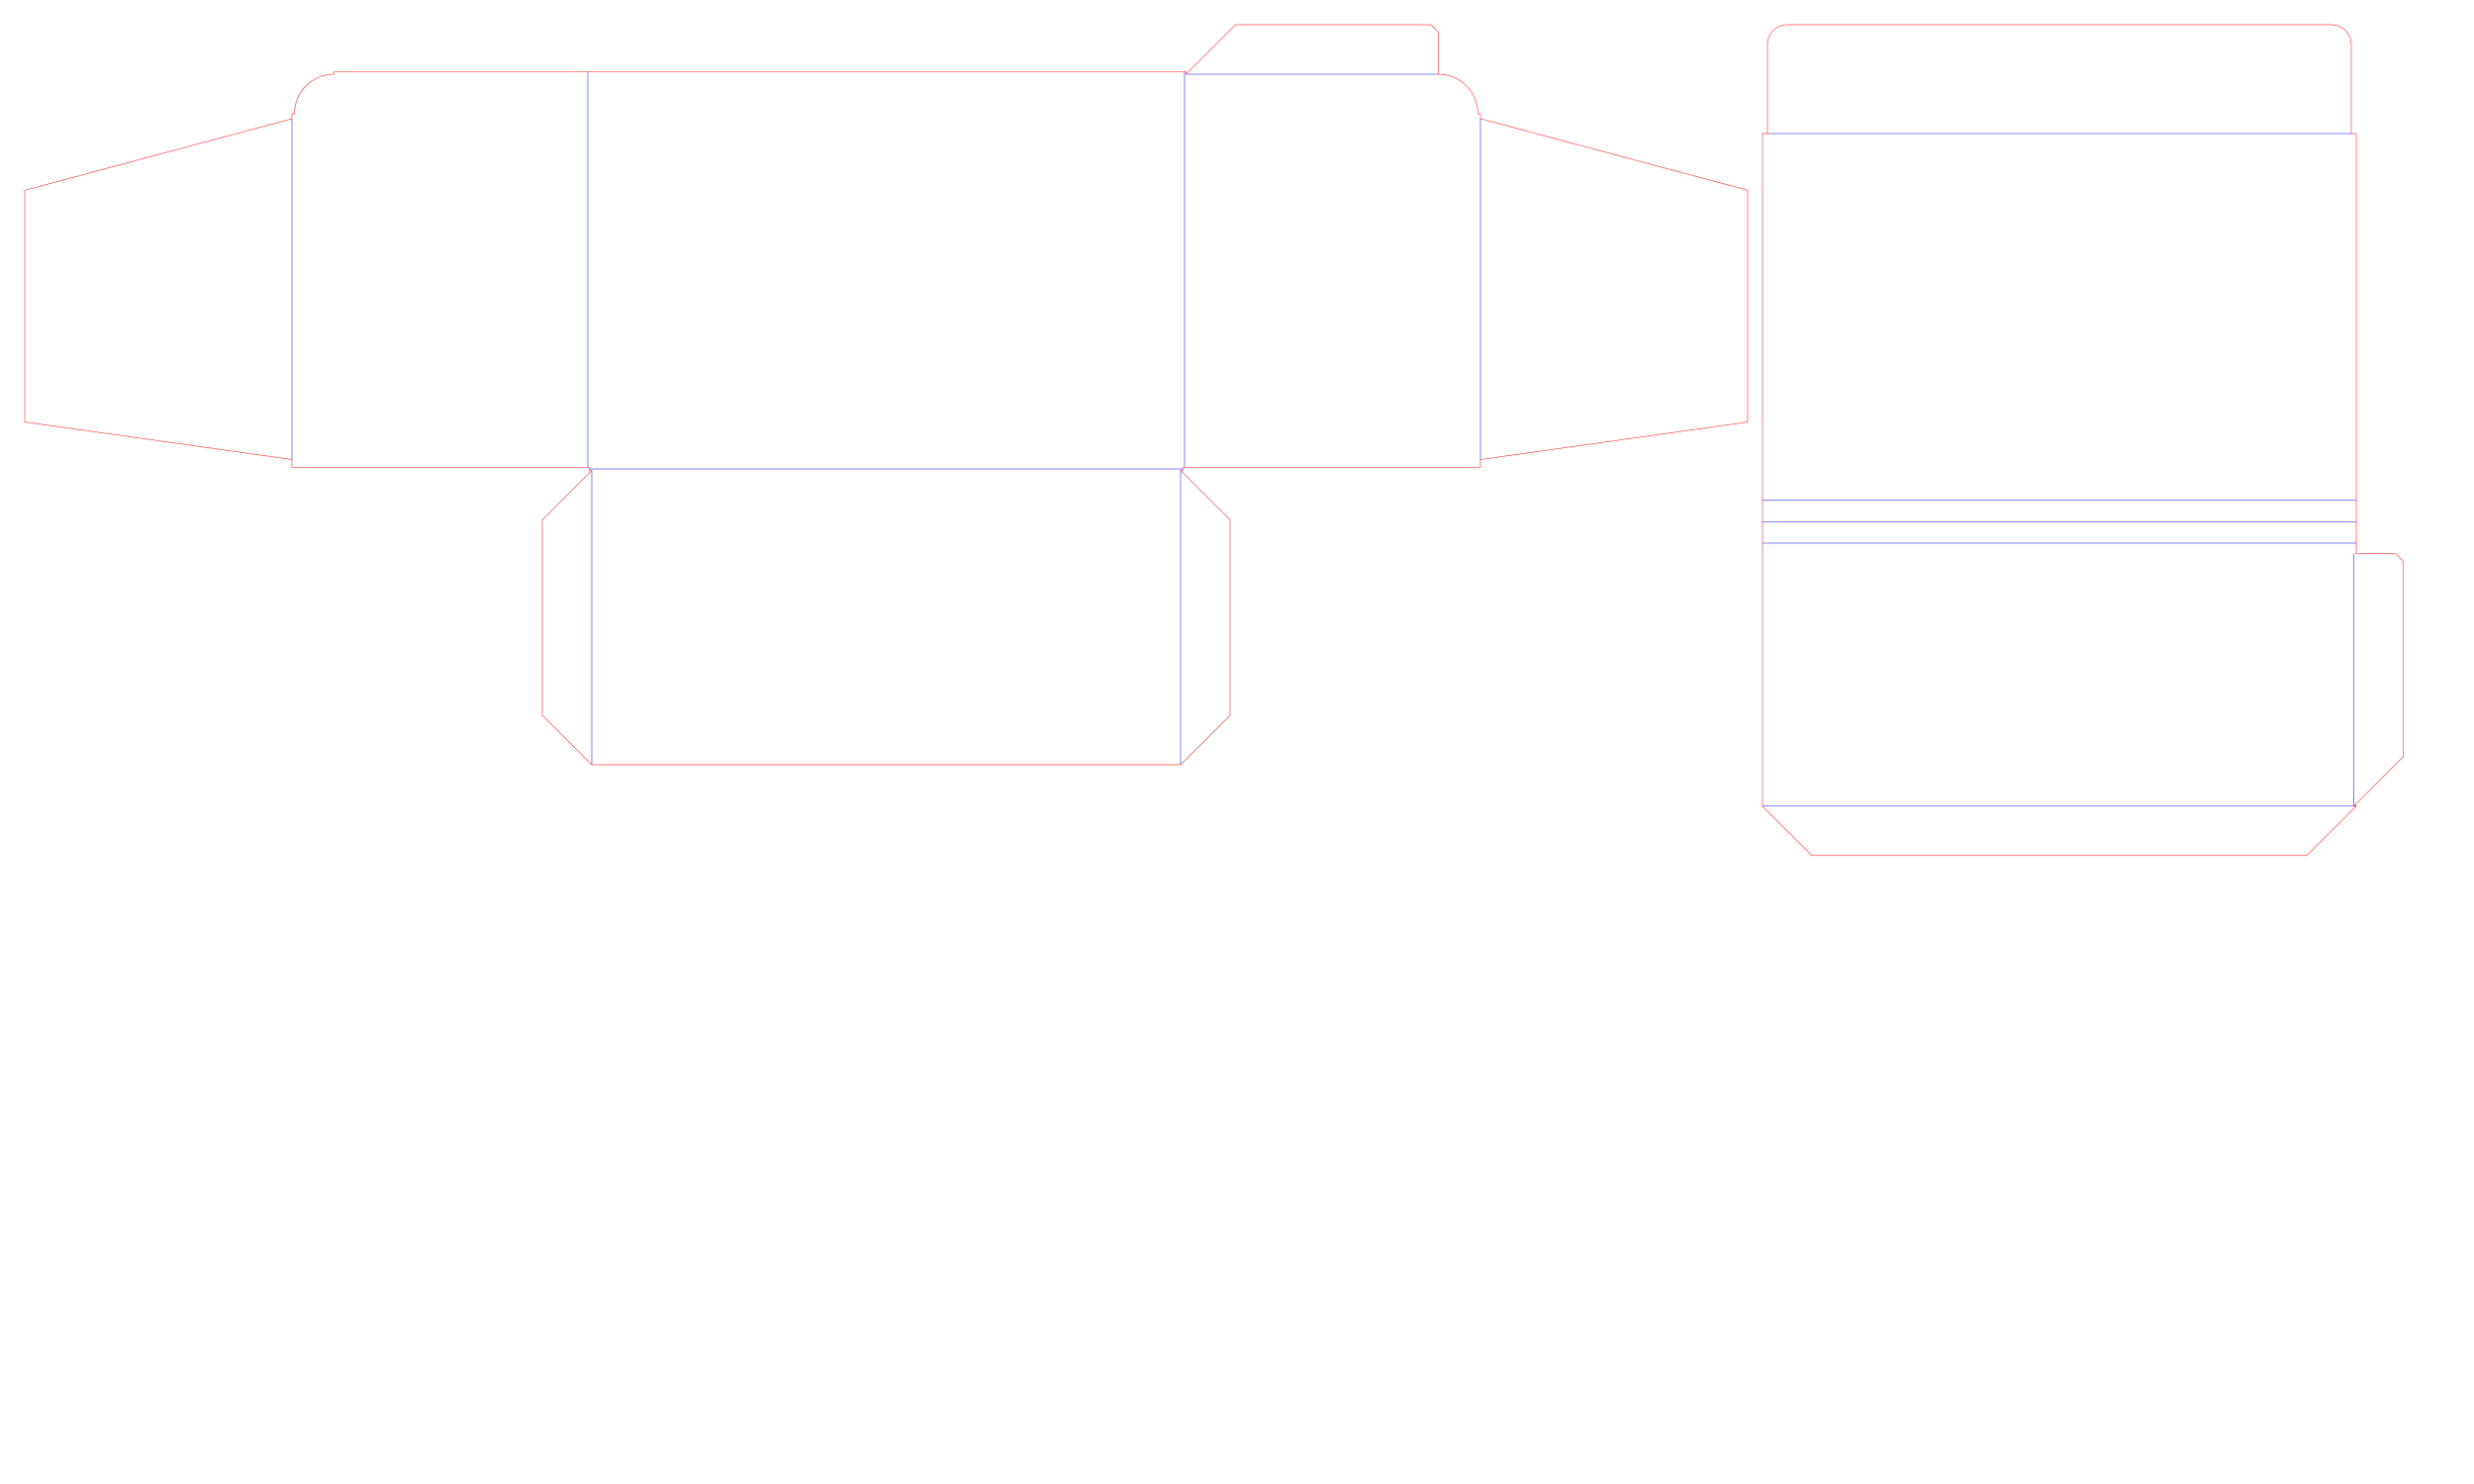
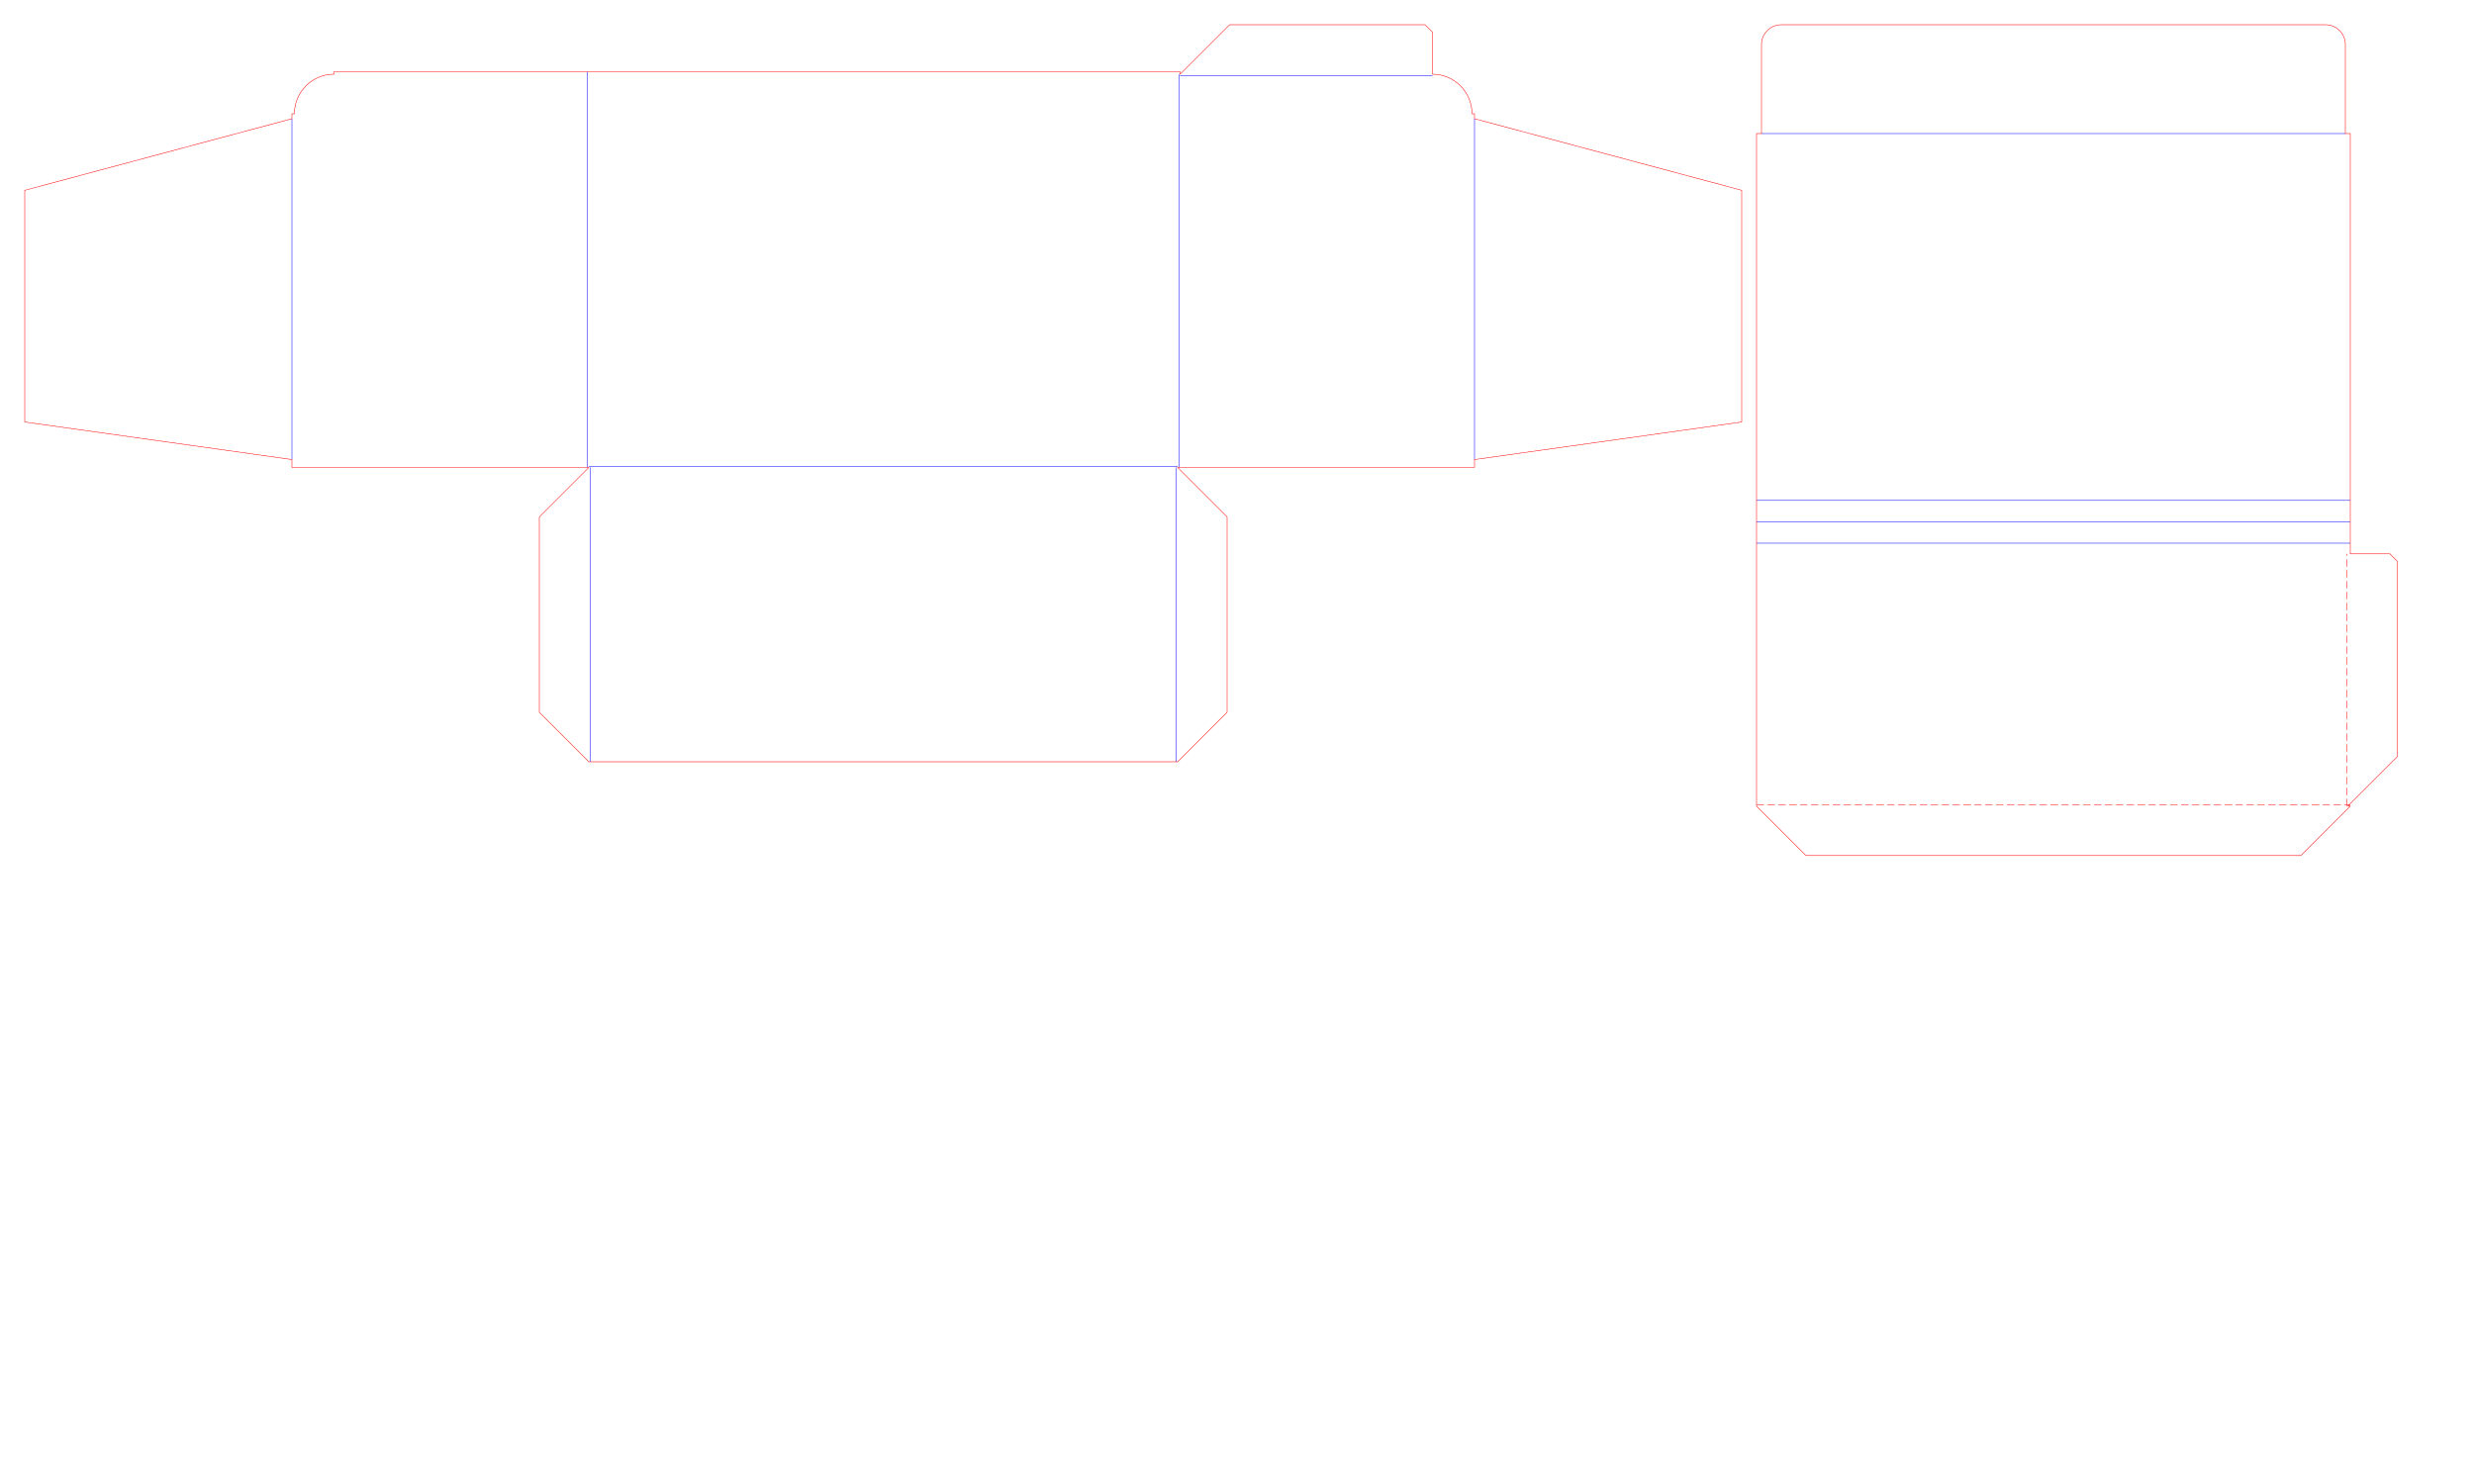
<svg xmlns="http://www.w3.org/2000/svg" width="500mm" height="300mm" viewBox="0 0 500 300">
  <g id="SCORE" fill="none" stroke="#0000FF" stroke-width="0.1">
-     <path d="M238.6 95.1 L238.6 154.6" />
-     <path d="M119.6 154.6 L119.6 95.1" />
-     <path d="M239.7 15 L290.7 15" />
-     <path d="M299.2 92.9 L299.2 24" />
+     <path d="M237.75 94.5 L237.75 154" />
+     <path d="M119.25 154 L119.25 94.5" />
+     <path d="M238.5 15.25 L289.5 15.25" />
+     <path d="M298 92.9 L298 24" />
    <path d="M59 24 L59 92.9" />
-     <path d="M119.1 94.8 L239.1 94.8" />
-     <path d="M239.4 94.5 L239.4 14.5" />
-     <path d="M118.8 14.5 L118.8 94.5" />
-     <path d="M356.2 162.959 L476.2 162.959" />
-     <path d="M475.7 162.959 L475.7 111.959" />
-     <path d="M475.2 27 L357.2 27" />
-     <path d="M476.2 109.799 L356.2 109.799" />
-     <path d="M476.2 105.48 L356.2 105.48" />
-     <path d="M476.2 101.16 L356.2 101.16" />
+     <path d="M119 94.25 L238 94.25" />
+     <path d="M238.25 94.5 L238.25 15" />
+     <path d="M118.75 14.5 L118.75 94.5" />
+     <path d="M474 27 L356 27" />
+     <path d="M475 109.799 L355 109.799" />
+     <path d="M475 105.48 L355 105.48" />
+     <path d="M475 101.16 L355 101.16" />
  </g>
  <g id="CUT" fill="none" stroke="#FF0000" stroke-width="0.1">
-     <path d="M298.7 23 A8 8 0 0 0 290.7 15 L290.7 6.5 L289.2 5 L249.7 5 L239.7 15 L239.7 14.5 L67.5 14.5 L67.5 15 A8 8 0 0 0 59.5 23 L59 23 L59 24 L5 38.469 L5 85.311 L59 92.9 L59 94.5 L119.1 94.5 L119.1 95.1 L119.6 95.1 L109.6 105.1 L109.6 144.6 L119.6 154.6 L238.6 154.6 L248.6 144.6 L248.6 105.1 L238.6 95.1 L239.1 95.1 L239.1 94.5 L299.2 94.5 L299.2 92.9 L353.2 85.311 L353.2 38.469 L299.2 24 L299.2 23 Z" />
-     <path d="M475.2 9 A4 4 0 0 0 471.2 5 L361.2 5 A4 4 0 0 0 357.2 9 L357.2 27 L356.2 27 L356.2 162.959 L366.2 172.959 L466.2 172.959 L476.2 162.959 L475.7 162.959 L485.7 152.959 L485.7 113.459 L484.2 111.959 L476.2 111.959 L476.2 27 L475.2 27 Z" />
+     <path d="M297.5 23 A8 8 0 0 0 289.5 15 L289.5 6.5 L288 5 L248.5 5 L238.5 15 L238.5 14.5 L67.5 14.5 L67.5 15 A8 8 0 0 0 59.5 23 L59 23 L59 24 L5 38.469 L5 85.311 L59 92.9 L59 94.5 L119 94.5 L109 104.5 L109 144 L119 154 L238 154 L248 144 L248 104.5 L238 94.5 L298 94.5 L298 92.9 L352 85.311 L352 38.469 L298 24 L298 23 Z" />
+     <path d="M474 9 A4 4 0 0 0 470 5 L360 5 A4 4 0 0 0 356 9 L356 27 L355 27 L355 162.959 L365 172.959 L465 172.959 L475 162.959 L474.5 162.959 L484.5 152.959 L484.5 113.459 L483 111.959 L475 111.959 L475 27 L474 27 Z" />
+     <path d="M355 162.709 L356.5 162.709" />
+     <path d="M357.2 162.709 L358.7 162.709" />
+     <path d="M359.4 162.709 L360.9 162.709" />
+     <path d="M361.6 162.709 L363.1 162.709" />
+     <path d="M363.8 162.709 L365.3 162.709" />
+     <path d="M366 162.709 L367.5 162.709" />
+     <path d="M368.2 162.709 L369.7 162.709" />
+     <path d="M370.4 162.709 L371.9 162.709" />
+     <path d="M372.6 162.709 L374.1 162.709" />
+     <path d="M374.8 162.709 L376.3 162.709" />
+     <path d="M377 162.709 L378.5 162.709" />
+     <path d="M379.2 162.709 L380.7 162.709" />
+     <path d="M381.4 162.709 L382.9 162.709" />
+     <path d="M383.6 162.709 L385.1 162.709" />
+     <path d="M385.8 162.709 L387.3 162.709" />
+     <path d="M388 162.709 L389.5 162.709" />
+     <path d="M390.2 162.709 L391.7 162.709" />
+     <path d="M392.4 162.709 L393.9 162.709" />
+     <path d="M394.6 162.709 L396.1 162.709" />
+     <path d="M396.8 162.709 L398.3 162.709" />
+     <path d="M399 162.709 L400.5 162.709" />
+     <path d="M401.2 162.709 L402.7 162.709" />
+     <path d="M403.4 162.709 L404.9 162.709" />
+     <path d="M405.6 162.709 L407.1 162.709" />
+     <path d="M407.8 162.709 L409.3 162.709" />
+     <path d="M410 162.709 L411.5 162.709" />
+     <path d="M412.2 162.709 L413.7 162.709" />
+     <path d="M414.4 162.709 L415.9 162.709" />
+     <path d="M416.6 162.709 L418.1 162.709" />
+     <path d="M418.8 162.709 L420.3 162.709" />
+     <path d="M421 162.709 L422.5 162.709" />
+     <path d="M423.2 162.709 L424.7 162.709" />
+     <path d="M425.4 162.709 L426.9 162.709" />
+     <path d="M427.6 162.709 L429.1 162.709" />
+     <path d="M429.8 162.709 L431.3 162.709" />
+     <path d="M432 162.709 L433.5 162.709" />
+     <path d="M434.2 162.709 L435.7 162.709" />
+     <path d="M436.4 162.709 L437.9 162.709" />
+     <path d="M438.6 162.709 L440.1 162.709" />
+     <path d="M440.8 162.709 L442.3 162.709" />
+     <path d="M443 162.709 L444.5 162.709" />
+     <path d="M445.2 162.709 L446.7 162.709" />
+     <path d="M447.4 162.709 L448.9 162.709" />
+     <path d="M449.6 162.709 L451.1 162.709" />
+     <path d="M451.8 162.709 L453.3 162.709" />
+     <path d="M454 162.709 L455.5 162.709" />
+     <path d="M456.2 162.709 L457.7 162.709" />
+     <path d="M458.4 162.709 L459.9 162.709" />
+     <path d="M460.6 162.709 L462.1 162.709" />
+     <path d="M462.8 162.709 L464.3 162.709" />
+     <path d="M465 162.709 L466.5 162.709" />
+     <path d="M467.2 162.709 L468.7 162.709" />
+     <path d="M469.4 162.709 L470.9 162.709" />
+     <path d="M471.6 162.709 L473.1 162.709" />
+     <path d="M473.8 162.709 L475 162.709" />
+     <path d="M474.25 162.959 L474.25 161.459" />
+     <path d="M474.25 160.759 L474.25 159.259" />
+     <path d="M474.25 158.559 L474.25 157.059" />
+     <path d="M474.25 156.359 L474.25 154.859" />
+     <path d="M474.25 154.159 L474.25 152.659" />
+     <path d="M474.25 151.959 L474.25 150.459" />
+     <path d="M474.25 149.759 L474.25 148.259" />
+     <path d="M474.25 147.559 L474.25 146.059" />
+     <path d="M474.25 145.359 L474.25 143.859" />
+     <path d="M474.25 143.159 L474.25 141.659" />
+     <path d="M474.25 140.959 L474.25 139.459" />
+     <path d="M474.25 138.759 L474.25 137.259" />
+     <path d="M474.25 136.559 L474.25 135.059" />
+     <path d="M474.25 134.359 L474.25 132.859" />
+     <path d="M474.25 132.159 L474.25 130.659" />
+     <path d="M474.25 129.959 L474.25 128.459" />
+     <path d="M474.25 127.759 L474.25 126.259" />
+     <path d="M474.25 125.559 L474.25 124.059" />
+     <path d="M474.25 123.359 L474.25 121.859" />
+     <path d="M474.25 121.159 L474.25 119.659" />
+     <path d="M474.25 118.959 L474.25 117.459" />
+     <path d="M474.25 116.759 L474.25 115.259" />
+     <path d="M474.25 114.559 L474.25 113.059" />
+     <path d="M474.25 112.359 L474.25 111.959" />
  </g>
</svg>
